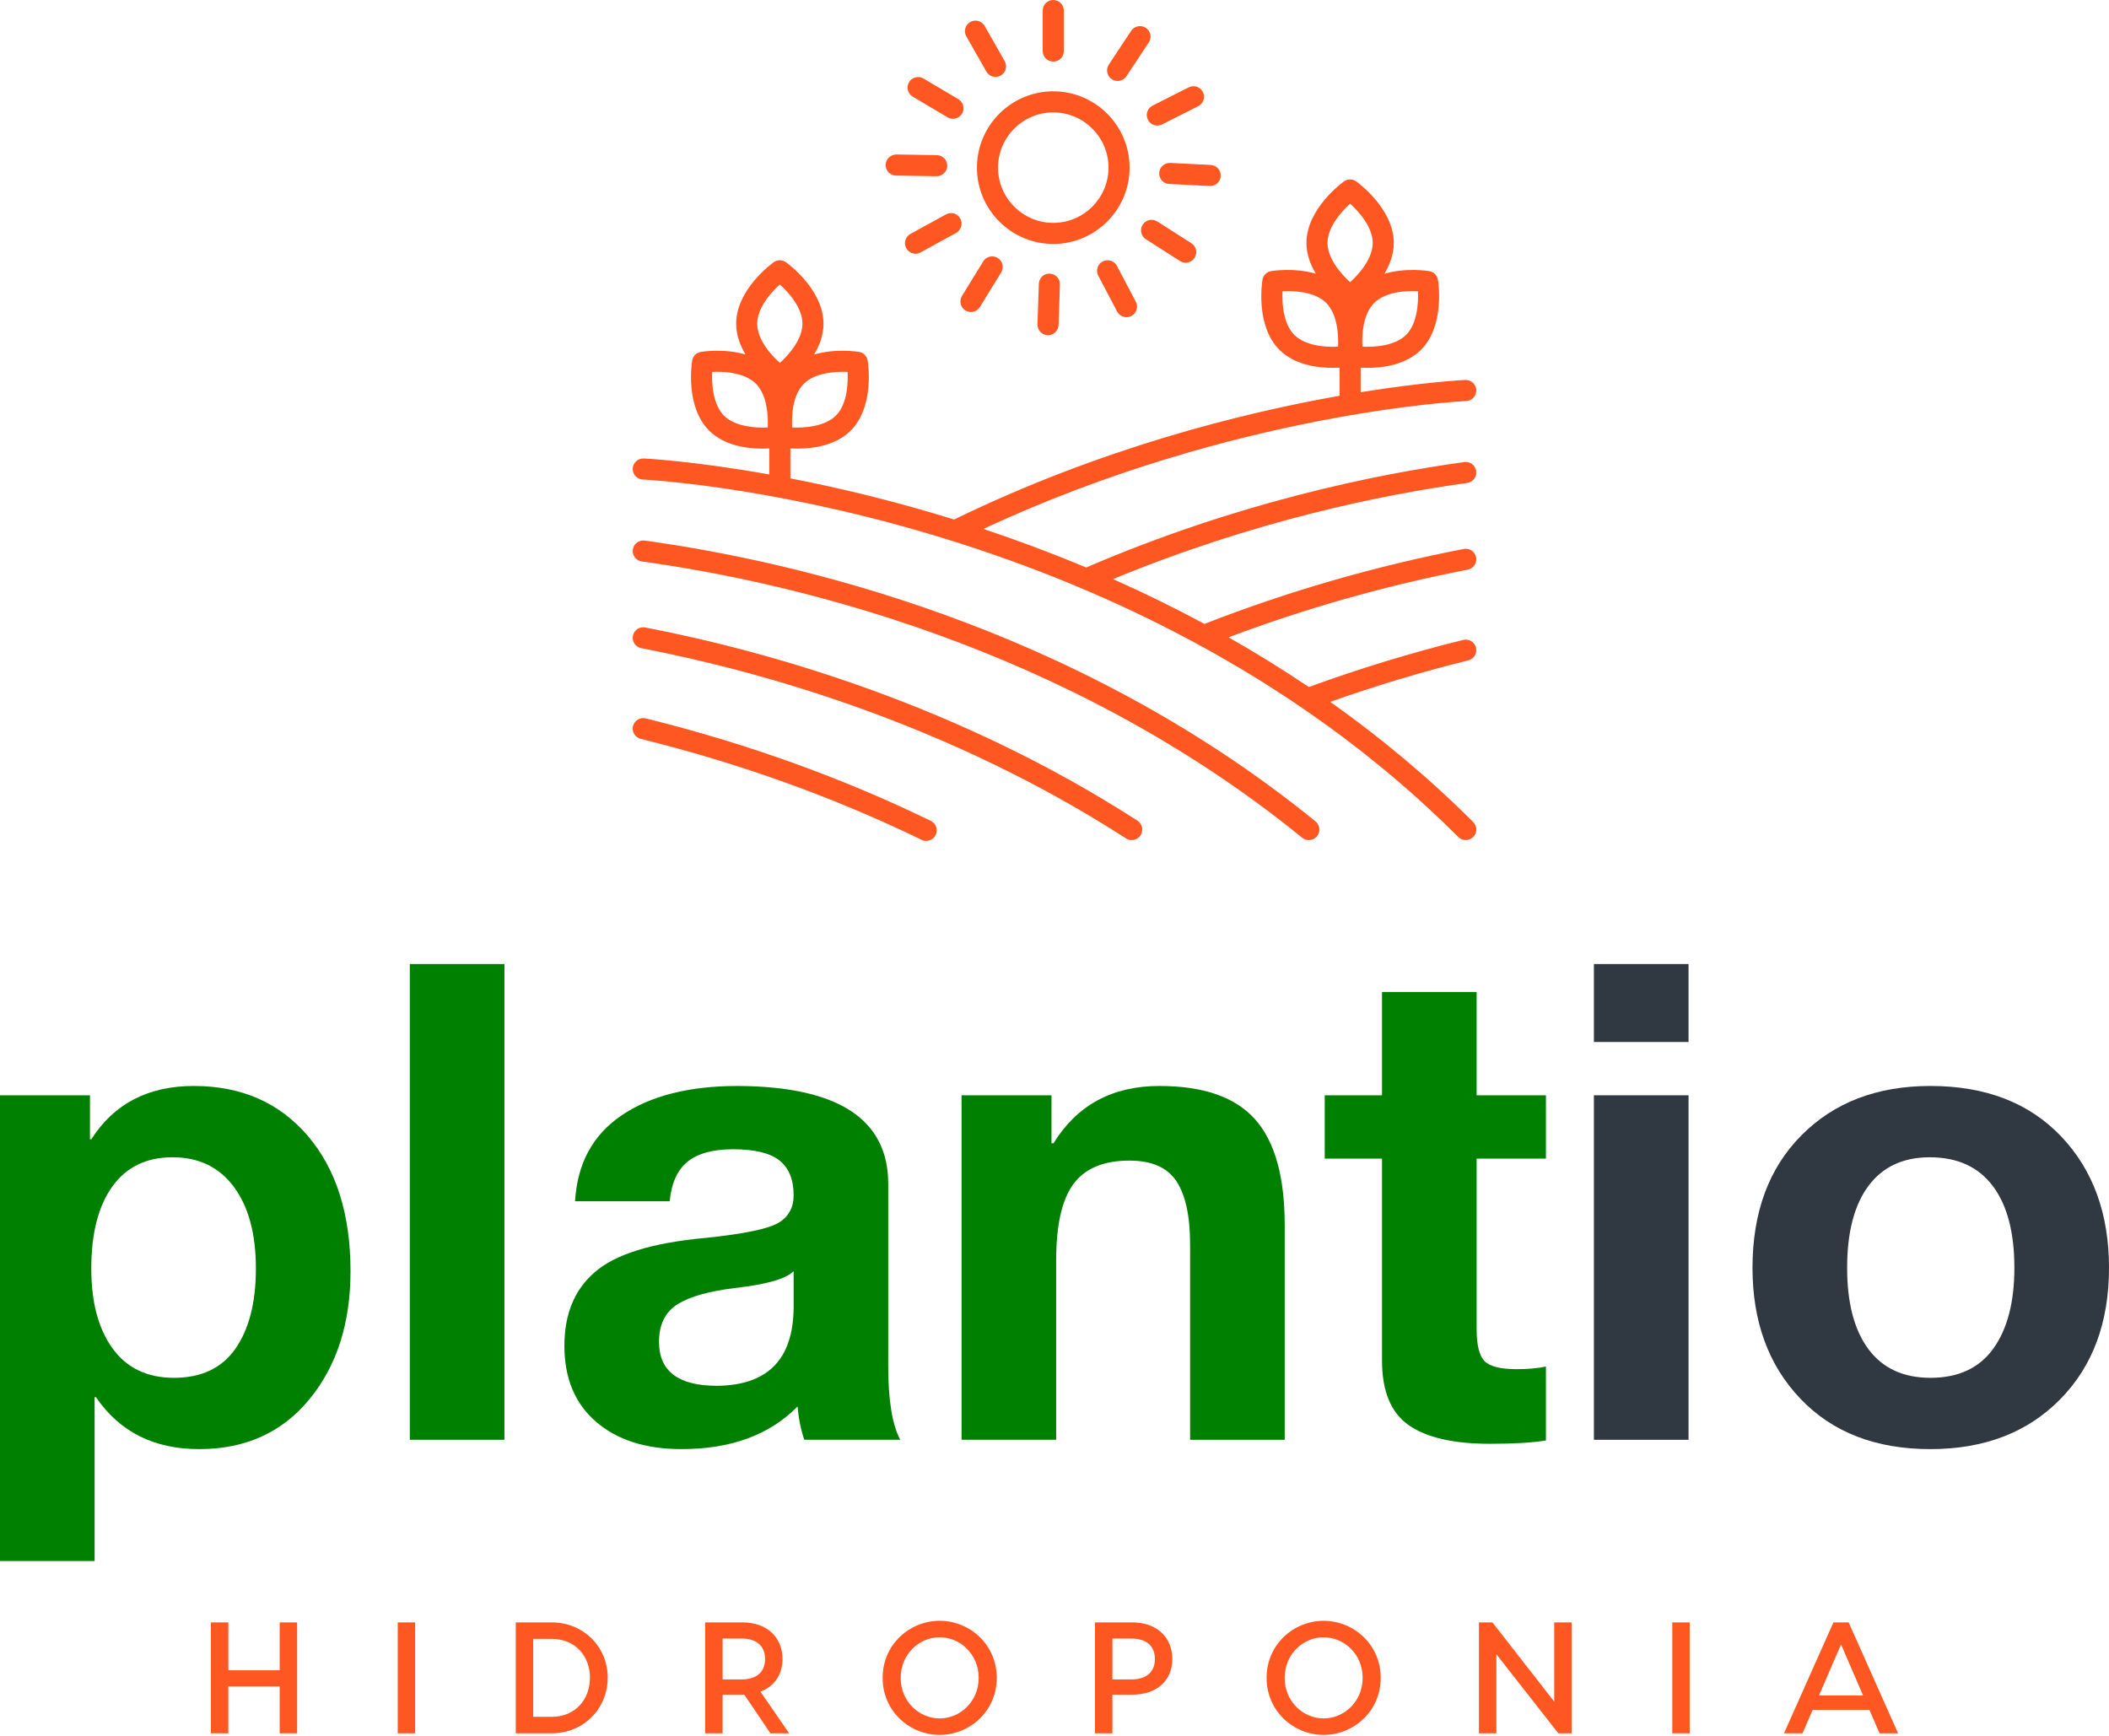
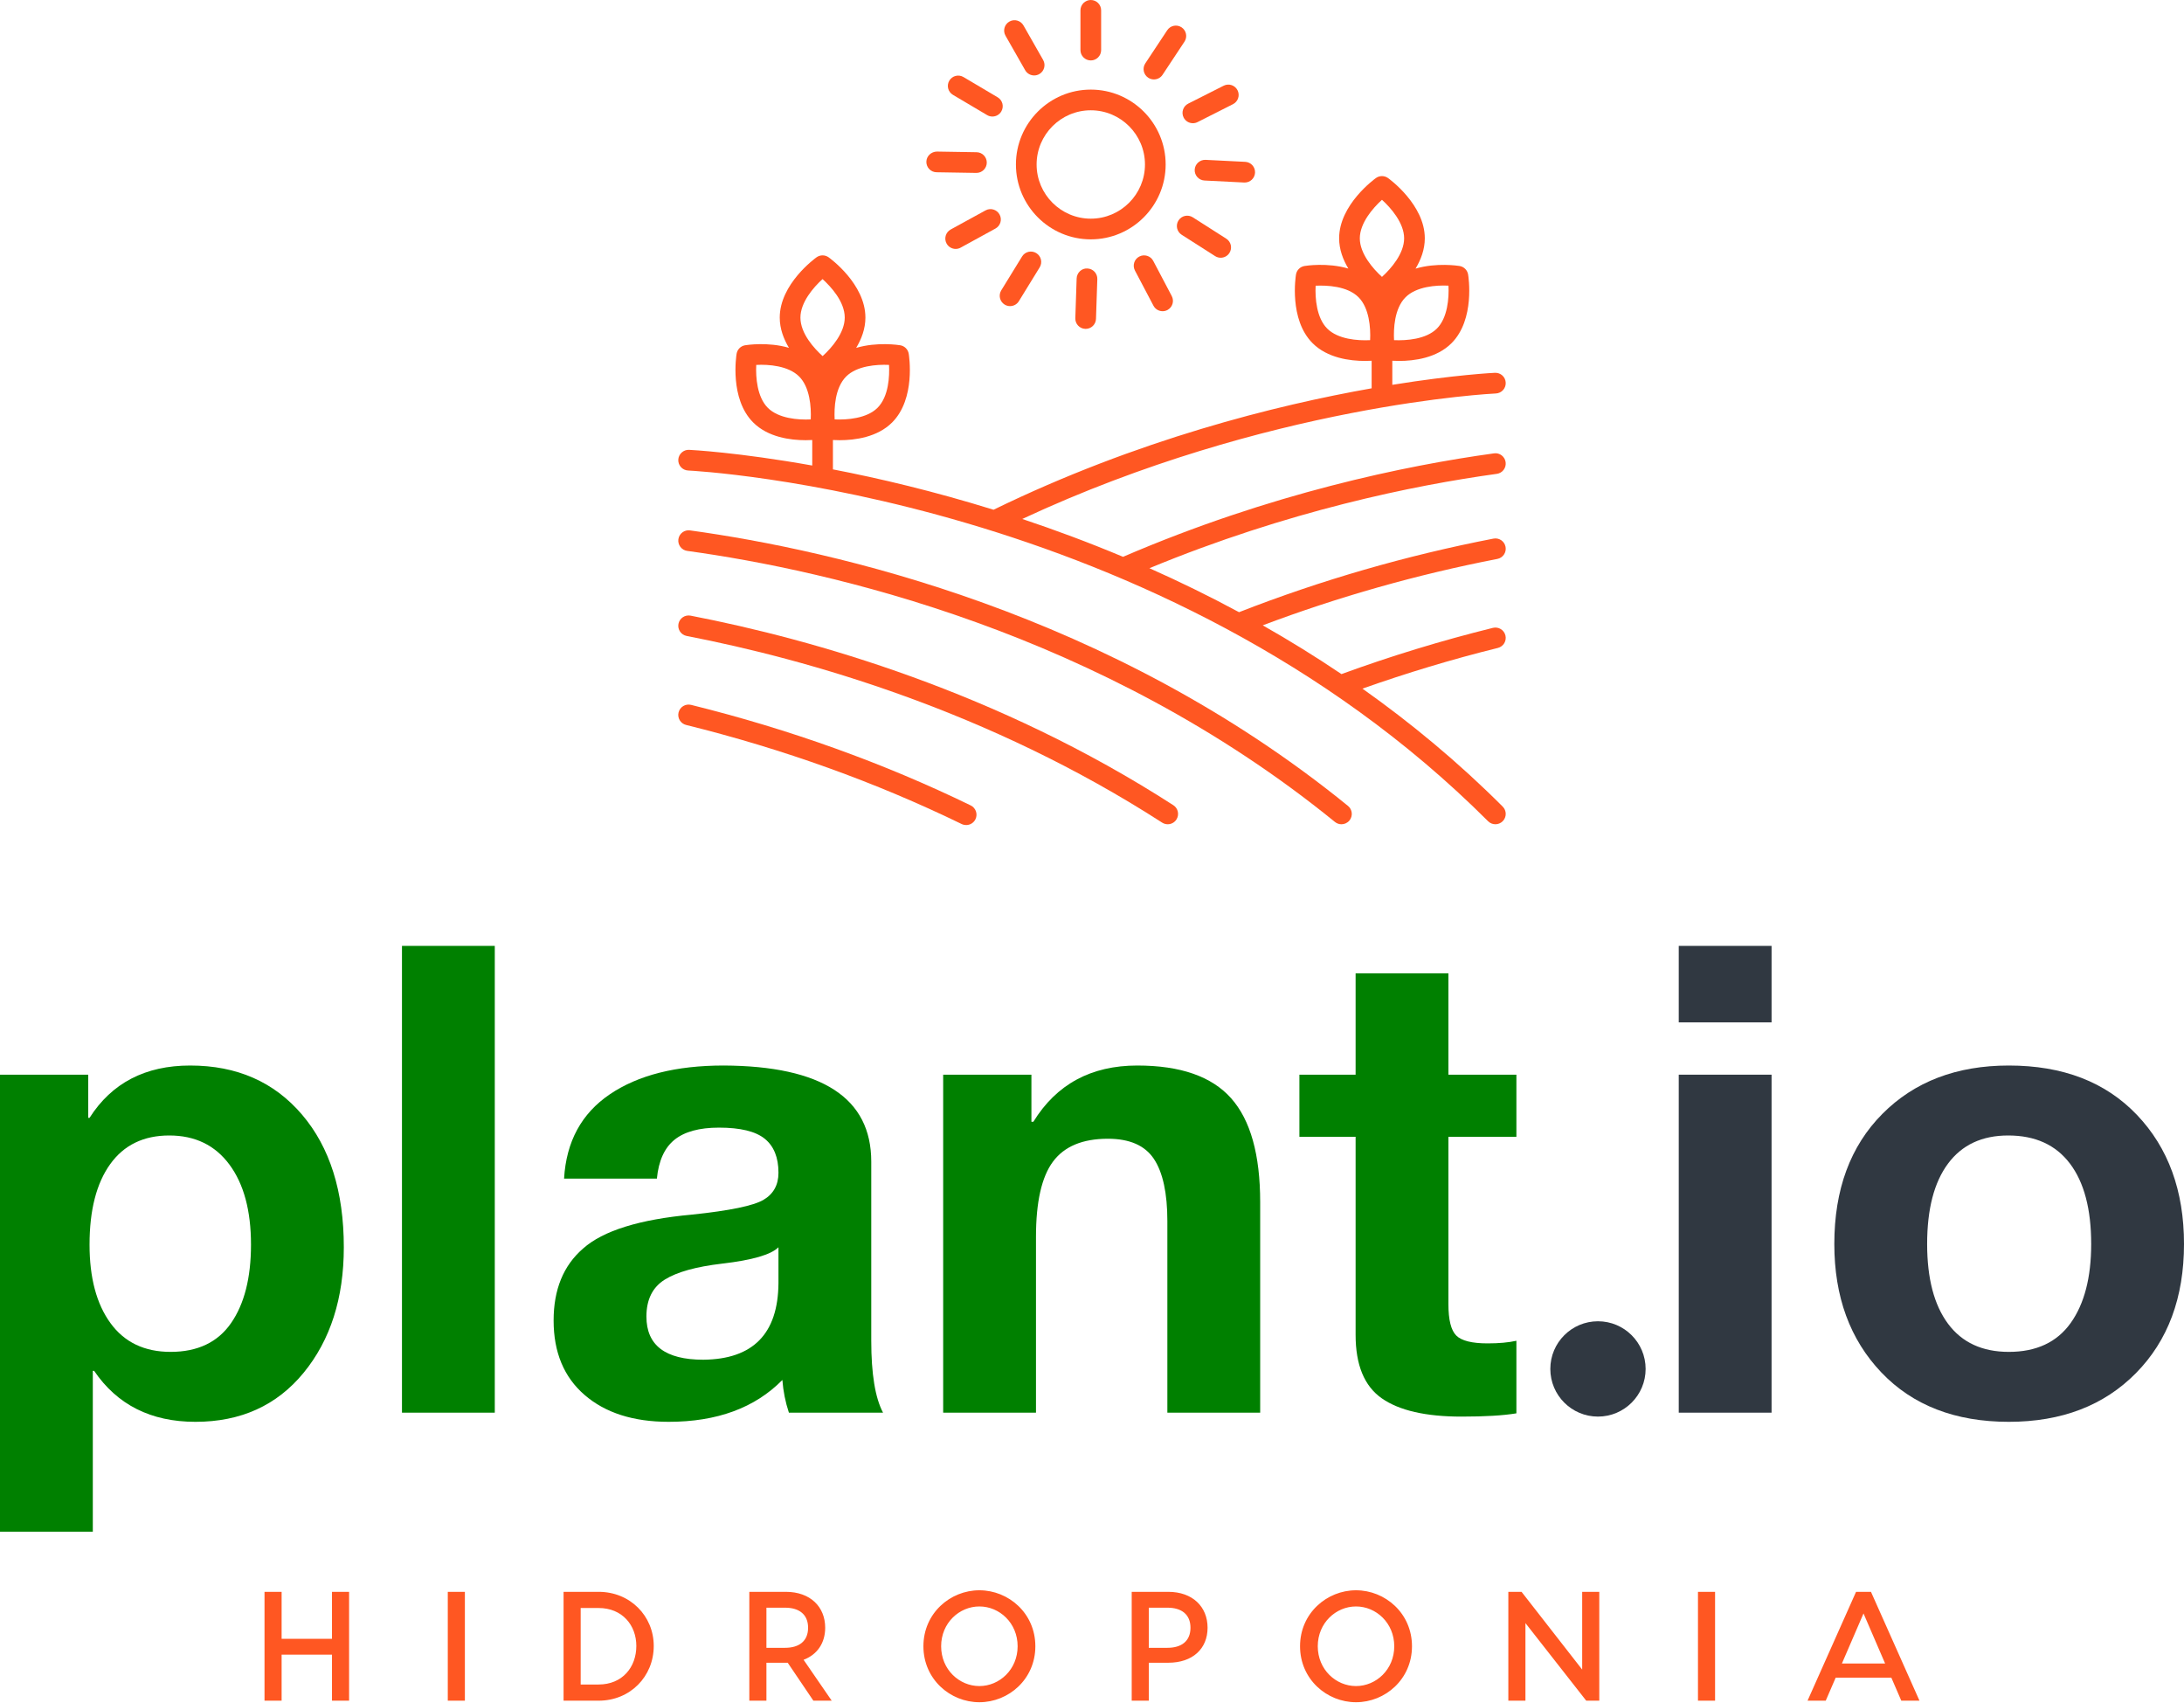
- <svg xmlns="http://www.w3.org/2000/svg" id="aqz_A_Ttu4" viewBox="0 0 350 288" height="288" width="350" style="overflow:visible" version="1.1">
+ <svg xmlns="http://www.w3.org/2000/svg" id="aqz_A_Ttu4" viewBox="0 0 369.507 287.938" height="287.938" width="369.507" style="overflow:visible" version="1.1">
  <defs id="SvgjsDefs1156" />
-   <g id="SvgjsG1157" featurekey="ghXSps-0" transform="matrix(1.749939,0,0,1.749939,87.22,-18.01562)" fill="#ff5722">
+   <g id="SvgjsG1157" featurekey="ghXSps-0" transform="matrix(1.749939,0,0,1.749939,96.97333,-18.01562)" fill="#ff5722">
    <path d="m 42.807,26.194 c 0,3.991 3.247,7.238 7.238,7.238 3.991,0 7.238,-3.247 7.238,-7.238 0,-3.991 -3.247,-7.238 -7.238,-7.238 -3.991,0 -7.238,3.247 -7.238,7.238 z m 12.476,0 c 0,2.889 -2.35,5.238 -5.238,5.238 -2.888,0 -5.238,-2.35 -5.238,-5.238 0,-2.888 2.35,-5.238 5.238,-5.238 2.888,0 5.238,2.35 5.238,5.238 z" id="path825" />
    <path d="m 50.045,16.137 c 0.552,0 1,-0.447 1,-1 v -3.842 c 0,-0.553 -0.448,-1 -1,-1 -0.552,0 -1,0.447 -1,1 v 3.842 c 0,0.552 0.448,1 1,1 z" id="path827" />
    <path d="m 43.701,17.082 c 0.184,0.323 0.522,0.505 0.87,0.505 0.168,0 0.338,-0.042 0.494,-0.131 0.48,-0.273 0.647,-0.885 0.374,-1.364 l -1.902,-3.337 c -0.273,-0.48 -0.884,-0.648 -1.364,-0.374 -0.48,0.273 -0.647,0.885 -0.374,1.364 z" id="path829" />
    <path d="m 36.716,19.462 3.305,1.958 c 0.16,0.095 0.335,0.14 0.509,0.14 0.342,0 0.675,-0.175 0.861,-0.49 0.282,-0.476 0.125,-1.089 -0.351,-1.37 l -3.305,-1.958 c -0.476,-0.282 -1.089,-0.125 -1.37,0.351 -0.282,0.474 -0.124,1.088 0.351,1.369 z" id="path831" />
    <path d="m 35.131,26.946 3.841,0.063 c 0.006,0 0.011,0 0.017,0 0.544,0 0.99,-0.437 1,-0.983 0.009,-0.553 -0.431,-1.008 -0.983,-1.017 l -3.841,-0.063 c -0.542,0.009 -1.007,0.431 -1.017,0.983 -0.009,0.553 0.431,1.009 0.983,1.017 z" id="path833" />
    <path d="m 39.868,30.632 -3.369,1.847 c -0.484,0.266 -0.662,0.873 -0.396,1.357 0.182,0.332 0.524,0.52 0.878,0.52 0.163,0 0.327,-0.039 0.479,-0.123 l 3.369,-1.847 c 0.484,-0.266 0.662,-0.873 0.396,-1.357 -0.266,-0.486 -0.874,-0.664 -1.357,-0.397 z" id="path835" />
    <path d="m 41.716,39.737 c 0.164,0.101 0.344,0.148 0.523,0.148 0.336,0 0.664,-0.169 0.853,-0.477 l 2.012,-3.272 c 0.289,-0.47 0.142,-1.086 -0.328,-1.375 -0.472,-0.29 -1.087,-0.144 -1.376,0.328 l -2.012,3.272 c -0.289,0.471 -0.142,1.087 0.328,1.376 z" id="path837" />
    <path d="m 48.677,37.213 -0.128,3.839 c -0.019,0.552 0.414,1.015 0.966,1.032 0.011,10e-4 0.022,10e-4 0.034,10e-4 0.537,0 0.981,-0.426 0.999,-0.967 l 0.128,-3.839 c 0.019,-0.552 -0.414,-1.015 -0.966,-1.032 -0.546,-0.038 -1.014,0.414 -1.033,0.966 z" id="path839" />
    <path d="m 54.732,35.094 c -0.489,0.258 -0.676,0.862 -0.419,1.351 l 1.79,3.398 c 0.179,0.34 0.526,0.534 0.886,0.534 0.157,0 0.316,-0.037 0.465,-0.115 0.489,-0.258 0.676,-0.862 0.419,-1.351 l -1.79,-3.398 c -0.257,-0.488 -0.861,-0.676 -1.351,-0.419 z" id="path841" />
    <path d="m 59.905,31.3 c -0.466,-0.297 -1.083,-0.16 -1.381,0.305 -0.297,0.466 -0.161,1.084 0.305,1.381 l 3.238,2.066 c 0.167,0.106 0.353,0.157 0.537,0.157 0.33,0 0.653,-0.163 0.844,-0.462 0.297,-0.466 0.161,-1.084 -0.305,-1.381 z" id="path843" />
    <path d="m 60.091,26.696 c -0.028,0.552 0.397,1.021 0.948,1.049 l 3.837,0.192 c 0.017,10e-4 0.034,10e-4 0.051,10e-4 0.529,0 0.971,-0.415 0.998,-0.95 0.028,-0.552 -0.397,-1.021 -0.948,-1.049 L 61.14,25.747 c -0.542,-0.022 -1.022,0.398 -1.049,0.949 z" id="path845" />
    <path d="m 59.021,21.656 c 0.176,0.349 0.528,0.549 0.894,0.549 0.151,0 0.306,-0.034 0.45,-0.107 l 3.428,-1.733 c 0.493,-0.249 0.69,-0.851 0.441,-1.344 -0.25,-0.493 -0.851,-0.691 -1.344,-0.441 l -3.428,1.733 c -0.493,0.249 -0.69,0.85 -0.441,1.343 z" id="path847" />
    <path d="m 55.597,17.807 c 0.17,0.112 0.361,0.166 0.551,0.166 0.324,0 0.643,-0.157 0.835,-0.448 l 2.12,-3.203 c 0.305,-0.46 0.179,-1.081 -0.282,-1.386 -0.462,-0.305 -1.081,-0.179 -1.386,0.282 l -2.12,3.203 c -0.305,0.46 -0.179,1.081 0.282,1.386 z" id="path849" />
    <path d="m 76.309,76.86 c 4.262,-1.508 8.653,-2.837 13.093,-3.934 0.536,-0.133 0.864,-0.675 0.731,-1.211 -0.132,-0.536 -0.678,-0.862 -1.21,-0.73 -4.976,1.23 -9.899,2.736 -14.643,4.47 -2.52,-1.701 -5.064,-3.268 -7.611,-4.714 7.293,-2.75 14.912,-4.912 22.684,-6.419 0.542,-0.104 0.896,-0.63 0.792,-1.172 -0.105,-0.542 -0.628,-0.899 -1.172,-0.791 -8.445,1.637 -16.72,4.03 -24.595,7.111 -2.904,-1.567 -5.803,-2.98 -8.664,-4.251 13.376,-5.532 25.569,-8.015 33.585,-9.12 0.547,-0.075 0.929,-0.58 0.854,-1.127 -0.076,-0.547 -0.581,-0.937 -1.127,-0.854 -8.489,1.17 -21.593,3.855 -35.862,10.001 -3.333,-1.398 -6.599,-2.61 -9.745,-3.659 23.745,-11.072 45.561,-12.121 45.785,-12.131 0.552,-0.023 0.98,-0.489 0.957,-1.041 -0.023,-0.553 -0.48,-0.977 -1.041,-0.957 -0.093,0.004 -3.862,0.185 -9.923,1.162 v -2.328 c 0.196,0.011 0.412,0.019 0.653,0.019 1.466,0 3.635,-0.278 5.071,-1.715 2.296,-2.296 1.634,-6.464 1.604,-6.64 -0.07,-0.422 -0.401,-0.752 -0.822,-0.822 -0.123,-0.019 -2.225,-0.35 -4.26,0.255 0.512,-0.853 0.895,-1.847 0.895,-2.93 0,-3.246 -3.415,-5.726 -3.56,-5.829 -0.348,-0.248 -0.815,-0.248 -1.163,0 -0.146,0.104 -3.56,2.583 -3.56,5.829 0,1.08 0.381,2.072 0.891,2.923 -2.029,-0.598 -4.117,-0.27 -4.24,-0.248 -0.422,0.07 -0.752,0.4 -0.822,0.822 -0.029,0.177 -0.691,4.344 1.605,6.64 1.437,1.437 3.605,1.715 5.071,1.715 0.234,0 0.446,-0.007 0.638,-0.018 V 47.83 C 68.009,49.453 54.558,52.787 40.641,59.568 34.865,57.774 29.572,56.527 25.114,55.666 v -2.839 c 0.196,0.011 0.411,0.019 0.651,0.019 1.465,0 3.636,-0.278 5.073,-1.715 2.296,-2.296 1.634,-6.463 1.605,-6.64 -0.07,-0.422 -0.4,-0.752 -0.822,-0.822 -0.123,-0.02 -2.225,-0.35 -4.26,0.254 0.512,-0.852 0.894,-1.846 0.894,-2.929 0,-3.248 -3.415,-5.726 -3.56,-5.829 -0.348,-0.248 -0.815,-0.248 -1.163,0 -0.145,0.104 -3.56,2.581 -3.56,5.829 0,1.08 0.381,2.072 0.89,2.923 -2.028,-0.597 -4.116,-0.268 -4.239,-0.248 -0.422,0.07 -0.752,0.4 -0.822,0.822 -0.029,0.176 -0.692,4.344 1.604,6.64 1.438,1.437 3.607,1.715 5.073,1.715 0.233,0 0.444,-0.007 0.636,-0.018 v 2.466 c -7.196,-1.283 -11.766,-1.51 -11.91,-1.516 -0.533,-0.029 -1.017,0.405 -1.041,0.957 -0.023,0.552 0.405,1.018 0.957,1.041 0.454,0.02 45.725,2.291 77.335,33.9 0.195,0.195 0.451,0.293 0.707,0.293 0.256,0 0.512,-0.098 0.707,-0.293 0.391,-0.391 0.391,-1.023 0,-1.414 -4.318,-4.318 -8.887,-8.093 -13.56,-11.402 z m 8.318,-38.953 c 0.06,1.199 -0.083,3.112 -1.12,4.148 -1.035,1.034 -2.941,1.175 -4.143,1.12 -0.054,-1.076 0.018,-3.052 1.114,-4.148 1.037,-1.036 2.951,-1.182 4.149,-1.12 z m -6.43,-8.299 c 0.891,0.806 2.142,2.26 2.142,3.725 0,1.466 -1.25,2.92 -2.142,3.726 -0.891,-0.806 -2.142,-2.26 -2.142,-3.726 10e-4,-1.465 1.251,-2.919 2.142,-3.725 z m -1.146,13.567 c -1.204,0.062 -3.113,-0.083 -4.148,-1.119 -1.035,-1.035 -1.18,-2.943 -1.12,-4.144 1.077,-0.046 3.052,0.02 4.149,1.115 1.035,1.036 1.179,2.949 1.119,4.148 z m -46.513,2.392 c 0.054,1.077 -0.018,3.053 -1.114,4.149 -1.035,1.033 -2.946,1.175 -4.143,1.12 -0.054,-1.077 0.018,-3.053 1.114,-4.149 1.035,-1.034 2.943,-1.177 4.143,-1.12 z M 24.11,37.272 c 0.799,0.723 2.146,2.171 2.146,3.722 0,1.463 -1.247,2.915 -2.138,3.722 -0.799,-0.723 -2.146,-2.171 -2.146,-3.722 0,-1.463 1.247,-2.915 2.138,-3.722 z m -1.142,13.564 c -1.2,0.063 -3.112,-0.084 -4.148,-1.119 -1.036,-1.036 -1.18,-2.949 -1.12,-4.148 1.2,-0.067 3.112,0.083 4.148,1.119 1.036,1.036 1.18,2.949 1.12,4.148 z" id="path851" />
    <path d="m 74.279,89.97 c 0.291,0 0.579,-0.126 0.776,-0.369 0.348,-0.428 0.284,-1.058 -0.145,-1.406 C 51.912,69.484 25.184,63.479 11.299,61.565 c -0.545,-0.078 -1.052,0.306 -1.127,0.854 -0.075,0.547 0.307,1.052 0.854,1.127 13.678,1.886 40.002,7.798 62.623,26.2 0.184,0.15 0.408,0.224 0.63,0.224 z" id="path853" />
    <path d="m 11.352,69.805 c -0.542,-0.104 -1.067,0.25 -1.172,0.791 -0.105,0.542 0.25,1.067 0.792,1.172 11.733,2.275 29.233,7.252 45.97,18.042 0.168,0.107 0.355,0.159 0.541,0.159 0.329,0 0.65,-0.161 0.841,-0.458 0.299,-0.464 0.166,-1.083 -0.298,-1.383 C 41.02,77.165 23.258,72.112 11.352,69.805 Z" id="path855" />
    <path d="m 37.995,90.047 c 0.371,0 0.727,-0.207 0.9,-0.562 0.241,-0.497 0.035,-1.095 -0.462,-1.337 -8.412,-4.092 -17.507,-7.361 -27.032,-9.718 -0.537,-0.131 -1.078,0.194 -1.211,0.73 -0.133,0.536 0.194,1.078 0.73,1.211 9.389,2.322 18.351,5.544 26.637,9.575 0.143,0.069 0.292,0.101 0.438,0.101 z" id="path857" />
  </g>
-   <path id="path968" style="fill:#303841;stroke-width:5.529" d="m 320.363,180.236 c -8.847,0 -15.98,2.728 -21.398,8.184 -5.419,5.455 -8.127,12.79 -8.127,22.006 0,8.921 2.653,16.164 7.961,21.73 5.308,5.566 12.497,8.35 21.564,8.35 8.921,0 16.089,-2.746 21.508,-8.238 5.419,-5.493 8.129,-12.774 8.129,-21.842 0,-8.994 -2.655,-16.274 -7.963,-21.84 -5.308,-5.566 -12.532,-8.35 -21.674,-8.35 z m -0.111,11.834 c 4.571,0 8.055,1.584 10.451,4.754 2.396,3.17 3.594,7.704 3.594,13.602 -10e-6,5.677 -1.16,10.137 -3.482,13.381 -2.322,3.244 -5.807,4.867 -10.451,4.867 -4.497,0 -7.926,-1.585 -10.285,-4.756 -2.359,-3.17 -3.537,-7.668 -3.537,-13.492 0,-5.898 1.178,-10.431 3.537,-13.602 2.359,-3.17 5.75,-4.754 10.174,-4.754 z" />
-   <path style="fill:#303841;stroke-width:5.529" d="m 280.221,181.785 v 57.172 h -15.703 v -57.172 z" id="path966" />
-   <path style="fill:#303841;stroke-width:5.529" d="m 280.221,160 v 12.938 h -15.703 v -12.938 z" id="path964" />
-   <path style="fill:#008000;stroke-width:5.529" d="m 245.055,164.645 1.1e-4,17.141 h 11.501 v 10.506 h -11.501 v 28.31 c 0,2.654 0.442,4.423 1.327,5.308 0.885,0.885 2.654,1.327 5.308,1.327 1.917,0 3.539,-0.147 4.866,-0.442 v 12.275 c -2.212,0.369 -5.308,0.553 -9.289,0.553 -6.045,0 -10.543,-1.032 -13.491,-3.096 -2.949,-2.064 -4.423,-5.64 -4.423,-10.727 v -33.507 h -9.51 v -10.506 h 9.51 v -17.141 h 15.703 z" id="path962" />
-   <path style="fill:#008000;stroke-width:5.529" d="m 192.417,180.237 c 7.299,0 12.588,1.843 15.869,5.529 3.281,3.686 4.921,9.547 4.921,17.583 v 35.608 h -15.703 v -32.401 c 0,-4.718 -0.756,-8.22 -2.267,-10.506 -1.511,-2.285 -4.11,-3.428 -7.796,-3.428 -4.276,0 -7.372,1.29 -9.289,3.87 -1.917,2.58 -2.875,6.819 -2.875,12.717 v 29.747 h -15.703 v -57.172 h 14.929 v 7.962 h 0.332 c 3.907,-6.34 9.768,-9.51 17.583,-9.51 z" id="path960" />
-   <path id="path956" style="fill:#008000;stroke-width:5.529" d="m 122.418,180.236 c -8.036,0 -14.45,1.623 -19.242,4.867 -4.792,3.244 -7.374,7.997 -7.742,14.264 h 15.703 c 0.295,-3.023 1.291,-5.214 2.986,-6.578 1.696,-1.364 4.202,-2.047 7.52,-2.047 3.612,0 6.194,0.627 7.742,1.881 1.548,1.253 2.322,3.17 2.322,5.75 0,2.064 -0.849,3.595 -2.545,4.59 -1.696,0.995 -5.712,1.825 -12.053,2.488 -8.92,0.811 -15.077,2.727 -18.469,5.75 -3.318,2.875 -4.975,6.93 -4.975,12.164 0,5.382 1.75,9.583 5.252,12.605 3.502,3.023 8.239,4.535 14.211,4.535 8.183,0 14.596,-2.36 19.24,-7.078 0.147,1.917 0.516,3.76 1.105,5.529 h 15.926 c -1.327,-2.506 -1.992,-6.561 -1.992,-12.164 v -30.301 c 0,-10.764 -8.328,-16.182 -24.99,-16.256 z m 9.289,30.742 v 6.084 c -0.074,8.552 -4.314,12.864 -12.719,12.938 -6.414,0 -9.621,-2.433 -9.621,-7.299 0,-2.875 1.034,-4.958 3.098,-6.248 2.064,-1.29 5.307,-2.193 9.73,-2.709 5.087,-0.59 8.258,-1.512 9.512,-2.766 z" />
-   <path style="fill:#008000;stroke-width:5.529" d="m 83.712,160 v 78.957 h -15.703 v -78.957 z" id="path954" />
-   <path id="path860" style="fill:#008000;stroke-width:5.529" d="m 32.18,180.236 c -7.593,0 -13.269,2.95 -17.029,8.848 h -0.221 v -7.299 H 0 v 77.299 h 15.703 v -27.203 h 0.221 c 3.907,5.75 9.621,8.625 17.141,8.625 7.667,0 13.769,-2.766 18.303,-8.295 4.534,-5.529 6.801,-12.607 6.801,-21.232 0,-9.436 -2.359,-16.918 -7.078,-22.447 -4.719,-5.529 -11.022,-8.295 -18.91,-8.295 z m -3.539,11.834 c 4.35,0 7.741,1.639 10.174,4.92 2.433,3.28 3.65,7.796 3.65,13.547 0,5.603 -1.124,10.026 -3.373,13.27 -2.249,3.244 -5.658,4.867 -10.229,4.867 -4.423,0 -7.815,-1.623 -10.174,-4.867 -2.359,-3.244 -3.539,-7.667 -3.539,-13.27 0,-5.824 1.16,-10.358 3.482,-13.602 2.322,-3.244 5.658,-4.865 10.008,-4.865 z" />
-   <g id="SvgjsG1159" featurekey="XxVAgm-0" transform="matrix(1.315147,0,0,1.315147,33.42182,261.3721)" fill="#ff5722">
+   <g id="SvgjsG1159" featurekey="XxVAgm-0" transform="matrix(1.315147,0,0,1.315147,43.17515,261.3721)" fill="#ff5722">
    <path d="m 9.88,6 h 2.2 V 20 H 9.88 V 14.08 H 3.4 V 20 H 1.2 V 6 h 2.2 v 6.04 h 6.48 z m 17.096,0 v 14 h -2.2 V 6 Z m 17.216,0 c 4.04,0 7.08,3.1 7.08,6.96 0,3.94 -3.04,7.04 -7.08,7.04 h -4.52 V 6 Z m -0.02,11.92 c 3.06,0 4.86,-2.22 4.86,-4.96 0,-2.66 -1.8,-4.88 -4.86,-4.88 h -2.3 v 9.84 z M 74.168,20 h -2.36 l -3.3,-4.88 h -0.24 -2.5 V 20 h -2.2 V 6 h 4.7 c 3.14,0 5.06,1.92 5.06,4.62 0,1.96 -1.02,3.46 -2.78,4.12 z m -8.4,-11.96 v 5.16 h 2.4 c 1.78,0 2.96,-0.84 2.96,-2.58 0,-1.74 -1.18,-2.58 -2.96,-2.58 z M 93.164,5.8 c 3.76,0 7.2,2.96 7.2,7.2 0,4.24 -3.44,7.2 -7.2,7.2 -3.76,0 -7.2,-2.96 -7.2,-7.2 0,-4.24 3.44,-7.2 7.2,-7.2 z m 0,12.32 c 2.58,0 4.92,-2.12 4.92,-5.12 0,-3 -2.34,-5.12 -4.92,-5.12 -2.58,0 -4.92,2.12 -4.92,5.12 0,3 2.34,5.12 4.92,5.12 z M 117.46,6 c 3.14,0 5.06,1.92 5.06,4.62 0,2.7 -1.92,4.5 -5.06,4.5 h -2.5 V 20 h -2.2 V 6 Z m -0.1,7.2 c 1.78,0 2.96,-0.84 2.96,-2.58 0,-1.74 -1.18,-2.58 -2.96,-2.58 h -2.4 v 5.16 z m 24.256,-7.4 c 3.76,0 7.2,2.96 7.2,7.2 0,4.24 -3.44,7.2 -7.2,7.2 -3.76,0 -7.2,-2.96 -7.2,-7.2 0,-4.24 3.44,-7.2 7.2,-7.2 z m 0,12.32 c 2.58,0 4.92,-2.12 4.92,-5.12 0,-3 -2.34,-5.12 -4.92,-5.12 -2.58,0 -4.92,2.12 -4.92,5.12 0,3 2.34,5.12 4.92,5.12 z M 170.712,6 h 2.2 v 14 h -1.68 l -7.82,-9.98 V 20 h -2.2 V 6 h 1.7 l 7.8,10 z m 17.096,0 v 14 h -2.2 V 6 Z m 23.956,14 -1.28,-2.96 h -7.16 l -1.28,2.96 h -2.34 l 6.24,-14 h 1.92 l 6.24,14 z m -7.64,-4.78 h 5.56 l -2.78,-6.44 z" id="path863" />
  </g>
+   <g id="g5702" transform="translate(2)">
+     <path id="path968" style="fill:#303841;stroke-width:5.529" d="m 337.87,180.236 c -8.847,0 -15.98,2.728 -21.398,8.184 -5.419,5.455 -8.127,12.79 -8.127,22.006 0,8.921 2.653,16.164 7.961,21.73 5.308,5.566 12.497,8.35 21.564,8.35 8.921,0 16.089,-2.746 21.508,-8.238 5.419,-5.493 8.129,-12.774 8.129,-21.842 0,-8.994 -2.655,-16.274 -7.963,-21.84 -5.308,-5.566 -12.532,-8.35 -21.674,-8.35 z m -0.111,11.834 c 4.571,0 8.055,1.584 10.451,4.754 2.396,3.17 3.594,7.704 3.594,13.602 -10e-6,5.677 -1.16,10.137 -3.482,13.381 -2.322,3.244 -5.807,4.867 -10.451,4.867 -4.497,0 -7.926,-1.585 -10.285,-4.756 -2.359,-3.17 -3.537,-7.668 -3.537,-13.492 0,-5.898 1.178,-10.431 3.537,-13.602 2.359,-3.17 5.75,-4.754 10.174,-4.754 z" />
+     <path style="fill:#303841;stroke-width:5.529" d="m 297.728,181.785 v 57.172 h -15.703 v -57.172 z" id="path966" />
+     <path style="fill:#303841;stroke-width:5.529" d="m 297.728,160 v 12.938 h -15.703 v -12.938 z" id="path964" />
+     <path style="fill:#008000;stroke-width:5.529" d="m 243.055,164.645 1.1e-4,17.141 h 11.501 v 10.506 h -11.501 v 28.31 c 0,2.654 0.442,4.423 1.327,5.308 0.885,0.885 2.654,1.327 5.308,1.327 1.917,0 3.539,-0.147 4.866,-0.442 v 12.275 c -2.212,0.369 -5.308,0.553 -9.289,0.553 -6.045,0 -10.543,-1.032 -13.491,-3.096 -2.949,-2.064 -4.423,-5.64 -4.423,-10.727 v -33.507 h -9.51 v -10.506 h 9.51 v -17.141 h 15.703 z" id="path962" />
+     <path style="fill:#008000;stroke-width:5.529" d="m 190.417,180.237 c 7.299,0 12.588,1.843 15.869,5.529 3.281,3.686 4.921,9.547 4.921,17.583 v 35.608 h -15.703 v -32.401 c 0,-4.718 -0.756,-8.22 -2.267,-10.506 -1.511,-2.285 -4.11,-3.428 -7.796,-3.428 -4.276,0 -7.372,1.29 -9.289,3.87 -1.917,2.58 -2.875,6.819 -2.875,12.717 v 29.747 h -15.703 v -57.172 h 14.929 v 7.962 h 0.332 c 3.907,-6.34 9.768,-9.51 17.583,-9.51 z" id="path960" />
+     <path id="path956" style="fill:#008000;stroke-width:5.529" d="m 120.418,180.236 c -8.036,0 -14.45,1.623 -19.242,4.867 -4.792,3.244 -7.374,7.997 -7.742,14.264 h 15.703 c 0.295,-3.023 1.291,-5.214 2.986,-6.578 1.696,-1.364 4.202,-2.047 7.52,-2.047 3.612,0 6.194,0.627 7.742,1.881 1.548,1.253 2.322,3.17 2.322,5.75 0,2.064 -0.849,3.595 -2.545,4.59 -1.696,0.995 -5.712,1.825 -12.053,2.488 -8.92,0.811 -15.077,2.727 -18.469,5.75 -3.318,2.875 -4.975,6.93 -4.975,12.164 0,5.382 1.75,9.583 5.252,12.605 3.502,3.023 8.239,4.535 14.211,4.535 8.183,0 14.596,-2.36 19.24,-7.078 0.147,1.917 0.516,3.76 1.105,5.529 h 15.926 c -1.327,-2.506 -1.992,-6.561 -1.992,-12.164 v -30.301 c 0,-10.764 -8.328,-16.182 -24.99,-16.256 z m 9.289,30.742 v 6.084 c -0.074,8.552 -4.314,12.864 -12.719,12.938 -6.414,0 -9.621,-2.433 -9.621,-7.299 0,-2.875 1.034,-4.958 3.098,-6.248 2.064,-1.29 5.307,-2.193 9.73,-2.709 5.087,-0.59 8.258,-1.512 9.512,-2.766 z" />
+     <path style="fill:#008000;stroke-width:5.529" d="m 81.712,160 v 78.957 h -15.703 v -78.957 z" id="path954" />
+     <path id="path860" style="fill:#008000;stroke-width:5.529" d="m 30.18,180.236 c -7.593,0 -13.269,2.95 -17.029,8.848 h -0.221 v -7.299 H -2 v 77.299 h 15.703 v -27.203 h 0.221 c 3.907,5.75 9.621,8.625 17.141,8.625 7.667,0 13.769,-2.766 18.303,-8.295 4.534,-5.529 6.801,-12.607 6.801,-21.232 0,-9.436 -2.359,-16.918 -7.078,-22.447 -4.719,-5.529 -11.022,-8.295 -18.91,-8.295 z m -3.539,11.834 c 4.35,0 7.741,1.639 10.174,4.92 2.433,3.28 3.65,7.796 3.65,13.547 0,5.603 -1.124,10.026 -3.373,13.27 -2.249,3.244 -5.658,4.867 -10.229,4.867 -4.423,0 -7.815,-1.623 -10.174,-4.867 -2.359,-3.244 -3.539,-7.667 -3.539,-13.27 0,-5.824 1.16,-10.358 3.482,-13.602 2.322,-3.244 5.658,-4.865 10.008,-4.865 z" />
+     <circle style="fill:#303841;fill-opacity:1;stroke-width:5.669;stroke-linecap:round;stroke-linejoin:round" id="path957" cx="268.358" cy="231.559" r="8.062" />
+   </g>
</svg>
